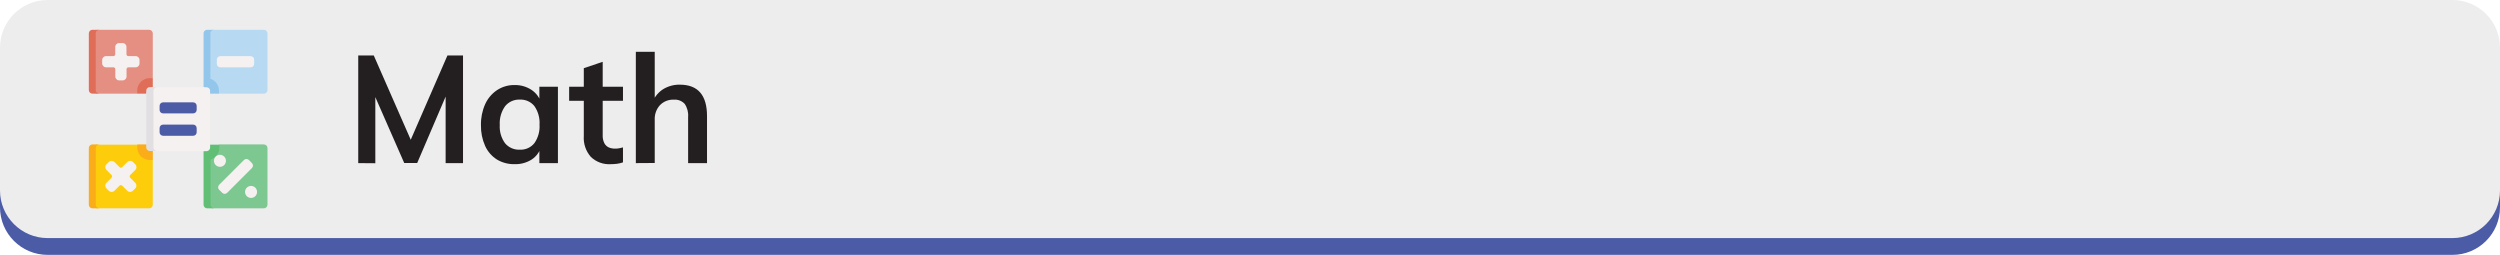
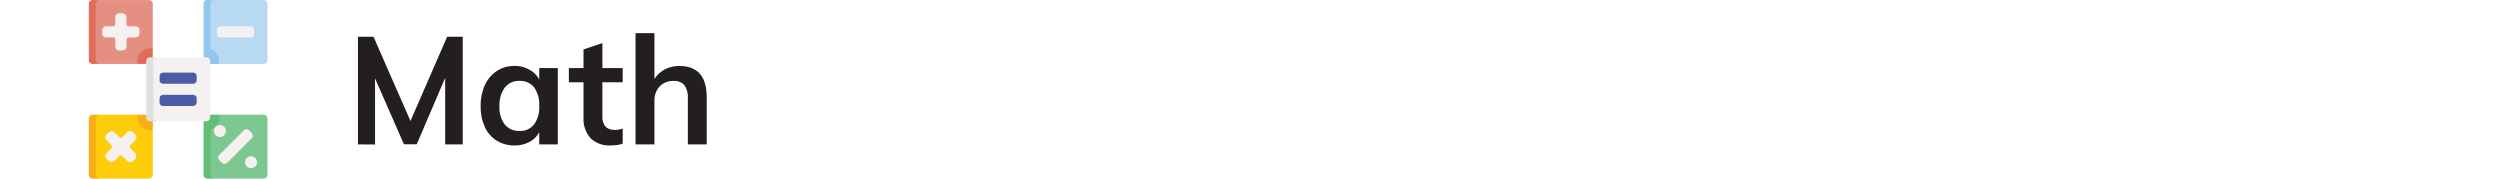
- <svg xmlns="http://www.w3.org/2000/svg" viewBox="0 0 595.28 60.69">
+ <svg xmlns="http://www.w3.org/2000/svg" viewBox="0 0 595.28 42.52">
  <defs>
-     <style>.cls-1{fill:#4c5ba6;}.cls-2{fill:#ededee;}.cls-3{fill:#231f20;}.cls-4{fill:#7dc790;}.cls-5{fill:#fdcd0c;}.cls-6{fill:#faac19;}.cls-7{fill:#60be75;}.cls-8{fill:#b7d9f2;}.cls-9{fill:#e58e82;}.cls-10{fill:#92c6eb;}.cls-11{fill:#e06d57;}.cls-12{fill:#f6f1f1;}.cls-13{fill:#e2dfe2;}</style>
+     <style>.cls-1{fill:#231f20;}.cls-2{fill:#7dc790;}.cls-3{fill:#fdcd0c;}.cls-4{fill:#faac19;}.cls-5{fill:#60be75;}.cls-6{fill:#b7d9f2;}.cls-7{fill:#e58e82;}.cls-8{fill:#92c6eb;}.cls-9{fill:#e06d57;}.cls-10{fill:#f6f1f1;}.cls-11{fill:#e2dfe2;}.cls-12{fill:#4c5ba6;}.cls-13{fill:none;}</style>
  </defs>
  <g id="Layer_2" data-name="Layer 2">
    <g id="Layer_1-2" data-name="Layer 1">
-       <rect class="cls-1" y="4" width="595.28" height="56.69" rx="11.34" />
-       <rect class="cls-2" width="595.28" height="56.69" rx="11.34" />
-       <path class="cls-3" d="M85.3,38.84V13.21H89l9.68,22.07H96.93l9.61-22.07h3.71V38.84h-4.14l0-19,1.23.29-8,18.68H96.25L88.07,20.16l1.3-.29,0,19Z" />
-       <path class="cls-3" d="M122.56,39.09A7.89,7.89,0,0,1,118.35,38a7.47,7.47,0,0,1-2.83-3.24,11.57,11.57,0,0,1-1-4.95,11.68,11.68,0,0,1,1-5,8,8,0,0,1,2.83-3.35,7.36,7.36,0,0,1,4.19-1.21,7.08,7.08,0,0,1,4,1.14,5.63,5.63,0,0,1,2.32,3.15l-.43.25V20.66h4.42V38.84h-4.42v-4.1l.43.14A5.47,5.47,0,0,1,126.58,38,7.21,7.21,0,0,1,122.56,39.09Zm1.22-3.45a4.16,4.16,0,0,0,3.46-1.55,6.91,6.91,0,0,0,1.23-4.39,7,7,0,0,0-1.23-4.45,4.17,4.17,0,0,0-3.46-1.53,4.25,4.25,0,0,0-3.52,1.58A7,7,0,0,0,119,29.77a6.66,6.66,0,0,0,1.26,4.34A4.3,4.3,0,0,0,123.78,35.64Z" />
-       <path class="cls-3" d="M135.52,24V20.66h12.82V24ZM148.34,35.1v3.56a6.9,6.9,0,0,1-1.43.34,11.58,11.58,0,0,1-1.49.09,6.24,6.24,0,0,1-4.73-1.73,6.82,6.82,0,0,1-1.68-5V16.23l4.5-1.51V32.18a3.88,3.88,0,0,0,.4,1.93,2.3,2.3,0,0,0,1.06,1,3.73,3.73,0,0,0,1.49.28,5.33,5.33,0,0,0,.91-.07C147.65,35.26,148,35.19,148.34,35.1Z" />
-       <path class="cls-3" d="M151.4,38.84V12.34h4.5v12l-.54,0a6.49,6.49,0,0,1,2.57-3.12,7.37,7.37,0,0,1,3.94-1.06q6.48,0,6.48,7.49V38.84h-4.5v-11a4.8,4.8,0,0,0-.82-3.11,3.17,3.17,0,0,0-2.56-1,4.35,4.35,0,0,0-3.33,1.31,4.84,4.84,0,0,0-1.24,3.47v10.3Z" />
-       <path class="cls-4" d="M62.83,49.61H50.63c-.47,0-1.11-.91-1.11-1.38l.37-10.66a.87.87,0,0,1,.86-.86l1.42-2.32H62.83a.86.86,0,0,1,.86.85V48.75A.87.87,0,0,1,62.83,49.61Z" />
-       <path class="cls-5" d="M35.53,49.61H23.09a1.11,1.11,0,0,1-.94-1l.25-13.32a.78.78,0,0,1,.76-.85h9.52l1.5,2.32,2.2,1.38V48.75a.86.86,0,0,1-.85.86Z" />
-       <path class="cls-6" d="M35.53,34.39H32.68v.71a3,3,0,0,0,3,3h.71V35.24a.85.85,0,0,0-.85-.85Z" />
-       <path class="cls-7" d="M49.52,35.55,48.47,36V48.75a.86.86,0,0,0,.85.86H51a.86.86,0,0,1-.86-.86V38a3,3,0,0,0,2.08-2.85v-.71H50Z" />
-       <path class="cls-8" d="M62.83,22.3H52.17L50,19.78,49.58,7.94c0-.47.58-.85,1.05-.85h12.2a.86.86,0,0,1,.86.85V21.45A.86.86,0,0,1,62.83,22.3Z" />
-       <path class="cls-9" d="M32.68,22.3H23.24a1.21,1.21,0,0,1-1.07-1l0-12.85c0-.47.55-1.35,1-1.35H35.53a.85.85,0,0,1,.85.85V18.6l-2.3,1.17Z" />
-       <path class="cls-6" d="M22.79,48.75V35.24a.85.85,0,0,1,.85-.85H22a.85.85,0,0,0-.85.85V48.75a.86.86,0,0,0,.85.86h1.62A.86.86,0,0,1,22.79,48.75Z" />
-       <path class="cls-10" d="M50.09,18.74V7.94A.85.85,0,0,1,51,7.09H49.32a.85.85,0,0,0-.85.85v12.8l1,.47L50,22.3h2.14v-.71a3,3,0,0,0-2.08-2.85Z" />
-       <path class="cls-11" d="M22.79,21.45V7.94a.85.85,0,0,1,.85-.85H22a.85.85,0,0,0-.85.85V21.45a.85.85,0,0,0,.85.85h1.62A.85.85,0,0,1,22.79,21.45Z" />
-       <path class="cls-11" d="M36.38,20.74V18.6h-.71a3,3,0,0,0-3,3v.71h2.14l.51-1.15Z" />
-       <path class="cls-12" d="M32.3,13.36H30.57a.45.45,0,0,1-.46-.46V11.17a.92.92,0,0,0-.92-.92h-.83a.92.92,0,0,0-.92.92V12.9a.45.45,0,0,1-.46.46H25.25a.92.92,0,0,0-.92.92v.83a.92.92,0,0,0,.92.92H27a.45.45,0,0,1,.46.46v1.73a.92.92,0,0,0,.92.92h.83a.92.92,0,0,0,.92-.92V16.49a.45.45,0,0,1,.46-.46H32.3a.92.92,0,0,0,.92-.92v-.83A.92.92,0,0,0,32.3,13.36Z" />
-       <path class="cls-12" d="M32.21,43.55,31,42.32a.48.48,0,0,1,0-.65l1.23-1.22a.92.92,0,0,0,0-1.3l-.59-.59a.91.91,0,0,0-1.29,0L29.1,39.79a.46.46,0,0,1-.65,0l-1.23-1.23a.91.91,0,0,0-1.29,0l-.59.59a.92.92,0,0,0,0,1.3l1.22,1.22a.46.46,0,0,1,0,.65l-1.22,1.23a.92.92,0,0,0,0,1.3l.59.59a.92.92,0,0,0,1.29,0l1.23-1.23a.46.46,0,0,1,.65,0l1.23,1.23a.92.92,0,0,0,1.29,0l.59-.59a.92.92,0,0,0,0-1.3Z" />
-       <path class="cls-12" d="M51.63,15.2v-1a.83.83,0,0,1,.83-.83h7.23a.83.83,0,0,1,.83.83v1a.83.83,0,0,1-.83.83H52.46A.83.83,0,0,1,51.63,15.2Z" />
-       <path class="cls-12" d="M52.89,45.89l-.71-.71a.83.83,0,0,1,0-1.17l5.91-5.91a.83.83,0,0,1,1.17,0l.71.71A.83.83,0,0,1,60,40l-5.9,5.9A.83.83,0,0,1,52.89,45.89Z" />
-       <circle class="cls-12" cx="52.37" cy="38.29" r="1.43" />
-       <circle class="cls-12" cx="59.78" cy="45.7" r="1.43" />
-       <path class="cls-12" d="M49.18,36H36.81c-.47,0-.7-.39-.7-.86l-.32-13.51c0-.47.78-.85,1.25-.85H49.18a.85.85,0,0,1,.85.85V35.1A.86.86,0,0,1,49.18,36Z" />
-       <path class="cls-13" d="M36.54,35.1V21.59a.85.85,0,0,1,.86-.85H35.67a.85.85,0,0,0-.85.85V35.1a.86.86,0,0,0,.85.86H37.4A.86.86,0,0,1,36.54,35.1Z" />
-       <path class="cls-1" d="M38,26.2v-1a.83.83,0,0,1,.83-.83H46a.83.83,0,0,1,.83.83v1A.83.83,0,0,1,46,27H38.81A.83.83,0,0,1,38,26.2Z" />
-       <path class="cls-1" d="M38,31.5v-1a.83.83,0,0,1,.83-.83H46a.83.83,0,0,1,.83.83v1a.83.83,0,0,1-.83.83H38.81A.83.83,0,0,1,38,31.5Z" />
+       <path class="cls-1" d="M85.23,34.38V8.75h3.71l9.68,22.07H96.86l9.61-22.07h3.71V34.38H106l0-19,1.23.29-8,18.68H96.18L88,15.7l1.3-.29,0,19Z" />
+       <path class="cls-1" d="M122.49,34.63a7.81,7.81,0,0,1-4.21-1.13,7.47,7.47,0,0,1-2.83-3.24,11.51,11.51,0,0,1-1-5,11.71,11.71,0,0,1,1-5,7.91,7.91,0,0,1,2.83-3.35,7.44,7.44,0,0,1,4.19-1.21,7,7,0,0,1,4,1.14A5.6,5.6,0,0,1,128.83,20l-.43.25V16.2h4.42V34.38H128.4v-4.1l.43.14a5.5,5.5,0,0,1-2.33,3.12A7.23,7.23,0,0,1,122.49,34.63Zm1.22-3.45a4.16,4.16,0,0,0,3.46-1.55,6.91,6.91,0,0,0,1.23-4.39,7,7,0,0,0-1.23-4.45,4.17,4.17,0,0,0-3.46-1.53,4.23,4.23,0,0,0-3.52,1.59,7,7,0,0,0-1.26,4.46,6.66,6.66,0,0,0,1.26,4.34A4.3,4.3,0,0,0,123.71,31.18Z" />
+       <path class="cls-1" d="M135.45,19.59V16.2h12.82v3.39Zm12.82,11.05V34.2a6.9,6.9,0,0,1-1.43.34,11.58,11.58,0,0,1-1.49.09,6.27,6.27,0,0,1-4.73-1.72,6.86,6.86,0,0,1-1.68-5V11.77l4.5-1.51V27.72a3.88,3.88,0,0,0,.4,1.93,2.2,2.2,0,0,0,1.06,1,3.74,3.74,0,0,0,1.49.29,5.11,5.11,0,0,0,.9-.08A9.76,9.76,0,0,0,148.27,30.64Z" />
+       <path class="cls-1" d="M151.33,34.38V7.89h4.5v12l-.54,0a6.42,6.42,0,0,1,2.57-3.11,7.29,7.29,0,0,1,3.94-1.07q6.48,0,6.48,7.49V34.38h-4.5v-11a4.76,4.76,0,0,0-.83-3.11,3.13,3.13,0,0,0-2.55-1,4.39,4.39,0,0,0-3.33,1.31,4.86,4.86,0,0,0-1.24,3.48V34.38Z" />
+       <path class="cls-2" d="M62.83,42.52H50.63c-.47,0-1.11-.91-1.11-1.38l.37-10.66a.86.86,0,0,1,.86-.85l1.42-2.33H62.83a.87.87,0,0,1,.86.86v13.5A.86.86,0,0,1,62.83,42.52Z" />
+       <path class="cls-3" d="M35.53,42.52H23.09a1.1,1.1,0,0,1-.94-1.05l.25-13.31a.79.79,0,0,1,.76-.86h9.52l1.5,2.32L36.38,31V41.66a.85.85,0,0,1-.85.86Z" />
+       <path class="cls-4" d="M35.53,27.3H32.68V28a3,3,0,0,0,3,3h.71V28.16a.86.86,0,0,0-.85-.86Z" />
+       <path class="cls-5" d="M49.52,28.46l-1.05.41V41.66a.85.85,0,0,0,.85.86H51a.85.85,0,0,1-.86-.86V30.87A3,3,0,0,0,52.17,28V27.3H50Z" />
+       <path class="cls-6" d="M62.83,15.22H52.17L50,12.69,49.58.86c0-.48.58-.86,1.05-.86h12.2a.86.86,0,0,1,.86.86v13.5A.87.87,0,0,1,62.83,15.22Z" />
+       <path class="cls-7" d="M32.68,15.22H23.24a1.22,1.22,0,0,1-1.07-1l0-12.84c0-.47.55-1.36,1-1.36H35.53a.85.85,0,0,1,.85.86V11.51l-2.3,1.17Z" />
+       <path class="cls-4" d="M22.79,41.66V28.16a.86.86,0,0,1,.85-.86H22a.86.86,0,0,0-.85.86v13.5a.85.85,0,0,0,.85.86h1.62A.85.85,0,0,1,22.79,41.66Z" />
+       <path class="cls-8" d="M50.09,11.65V.86A.85.85,0,0,1,51,0H49.32a.85.85,0,0,0-.85.86V13.65l1,.47.56,1.1h2.14v-.71a3,3,0,0,0-2.08-2.86Z" />
+       <path class="cls-9" d="M22.79,14.36V.86A.85.85,0,0,1,23.64,0H22a.85.85,0,0,0-.85.86v13.5a.86.86,0,0,0,.85.86h1.62A.86.86,0,0,1,22.79,14.36Z" />
+       <path class="cls-9" d="M36.38,13.65V11.51h-.71a3,3,0,0,0-3,3v.71h2.14l.51-1.16Z" />
+       <path class="cls-10" d="M32.3,6.27H30.57a.45.45,0,0,1-.46-.45V4.08a.92.92,0,0,0-.92-.92h-.83a.92.92,0,0,0-.92.92V5.82a.45.45,0,0,1-.46.45H25.25a.92.92,0,0,0-.92.92V8a.92.92,0,0,0,.92.91H27a.46.46,0,0,1,.46.46v1.74a.92.92,0,0,0,.92.91h.83a.92.92,0,0,0,.92-.91V9.4a.46.46,0,0,1,.46-.46H32.3A.92.92,0,0,0,33.22,8V7.19A.92.92,0,0,0,32.3,6.27Z" />
+       <path class="cls-10" d="M32.21,36.46,31,35.24a.48.48,0,0,1,0-.65l1.23-1.23a.92.92,0,0,0,0-1.3l-.59-.59a.91.91,0,0,0-1.29,0L29.1,32.7a.46.46,0,0,1-.65,0l-1.23-1.23a.91.91,0,0,0-1.29,0l-.59.59a.92.92,0,0,0,0,1.3l1.22,1.23a.46.46,0,0,1,0,.65l-1.22,1.22a.92.92,0,0,0,0,1.3l.59.59a.91.91,0,0,0,1.29,0l1.23-1.23a.46.46,0,0,1,.65,0l1.23,1.23a.91.91,0,0,0,1.29,0l.59-.59a.92.92,0,0,0,0-1.3Z" />
+       <path class="cls-10" d="M51.63,8.11v-1a.84.84,0,0,1,.83-.84h7.23a.84.84,0,0,1,.83.84v1a.83.83,0,0,1-.83.83H52.46A.83.83,0,0,1,51.63,8.11Z" />
+       <path class="cls-10" d="M52.89,38.81l-.71-.71a.85.85,0,0,1,0-1.18L58.09,31a.83.83,0,0,1,1.17,0l.71.72a.82.82,0,0,1,0,1.17l-5.9,5.91A.85.85,0,0,1,52.89,38.81Z" />
+       <circle class="cls-10" cx="52.37" cy="31.2" r="1.43" />
+       <circle class="cls-10" cx="59.78" cy="38.62" r="1.43" />
+       <path class="cls-10" d="M49.18,28.87H36.81c-.47,0-.7-.38-.7-.86l-.32-13.5c0-.48.78-.86,1.25-.86H49.18a.85.85,0,0,1,.85.86V28A.85.85,0,0,1,49.18,28.87Z" />
+       <path class="cls-11" d="M36.54,28V14.51a.85.85,0,0,1,.86-.86H35.67a.85.85,0,0,0-.85.86V28a.85.85,0,0,0,.85.86H37.4A.85.85,0,0,1,36.54,28Z" />
+       <path class="cls-12" d="M38,19.11v-1a.83.83,0,0,1,.83-.83H46a.83.83,0,0,1,.83.83v1a.83.83,0,0,1-.83.83H38.81a.83.83,0,0,1-.83-.83Z" />
+       <path class="cls-12" d="M38,24.41v-1a.84.84,0,0,1,.83-.84H46a.84.84,0,0,1,.83.84v1a.83.83,0,0,1-.83.83H38.81a.83.83,0,0,1-.83-.83Z" />
+       <rect class="cls-13" width="595.28" height="18" />
    </g>
  </g>
</svg>
